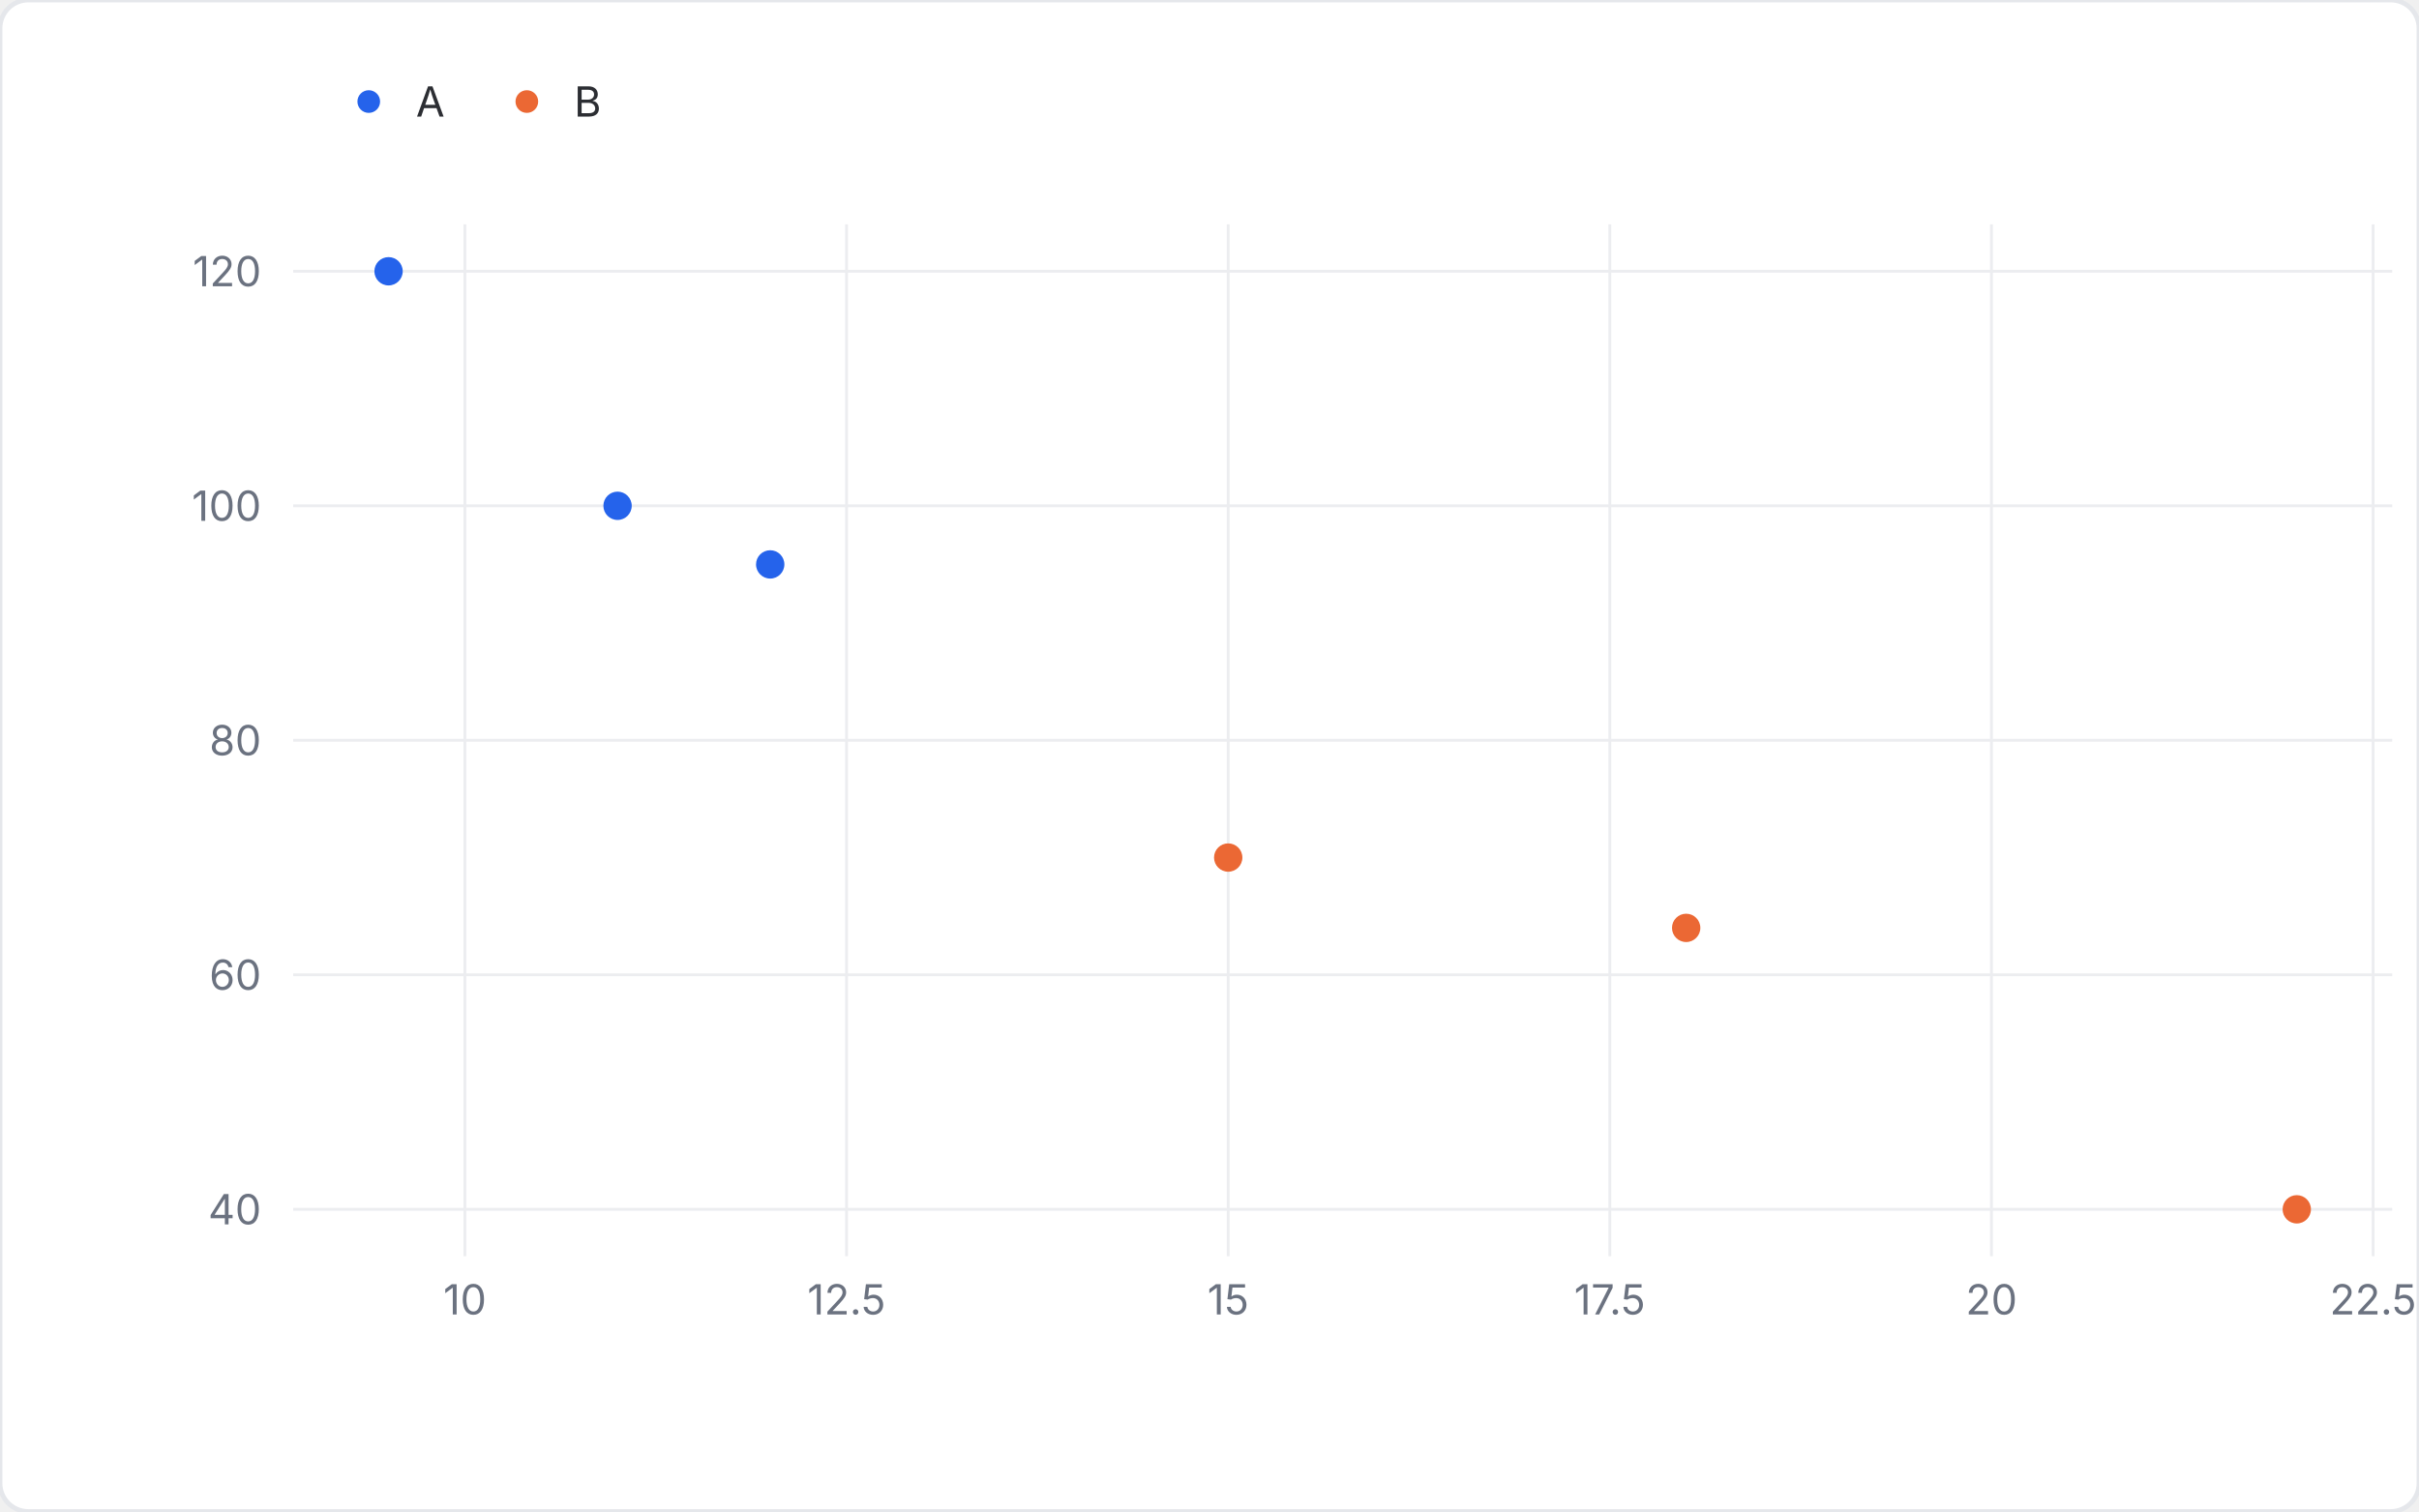
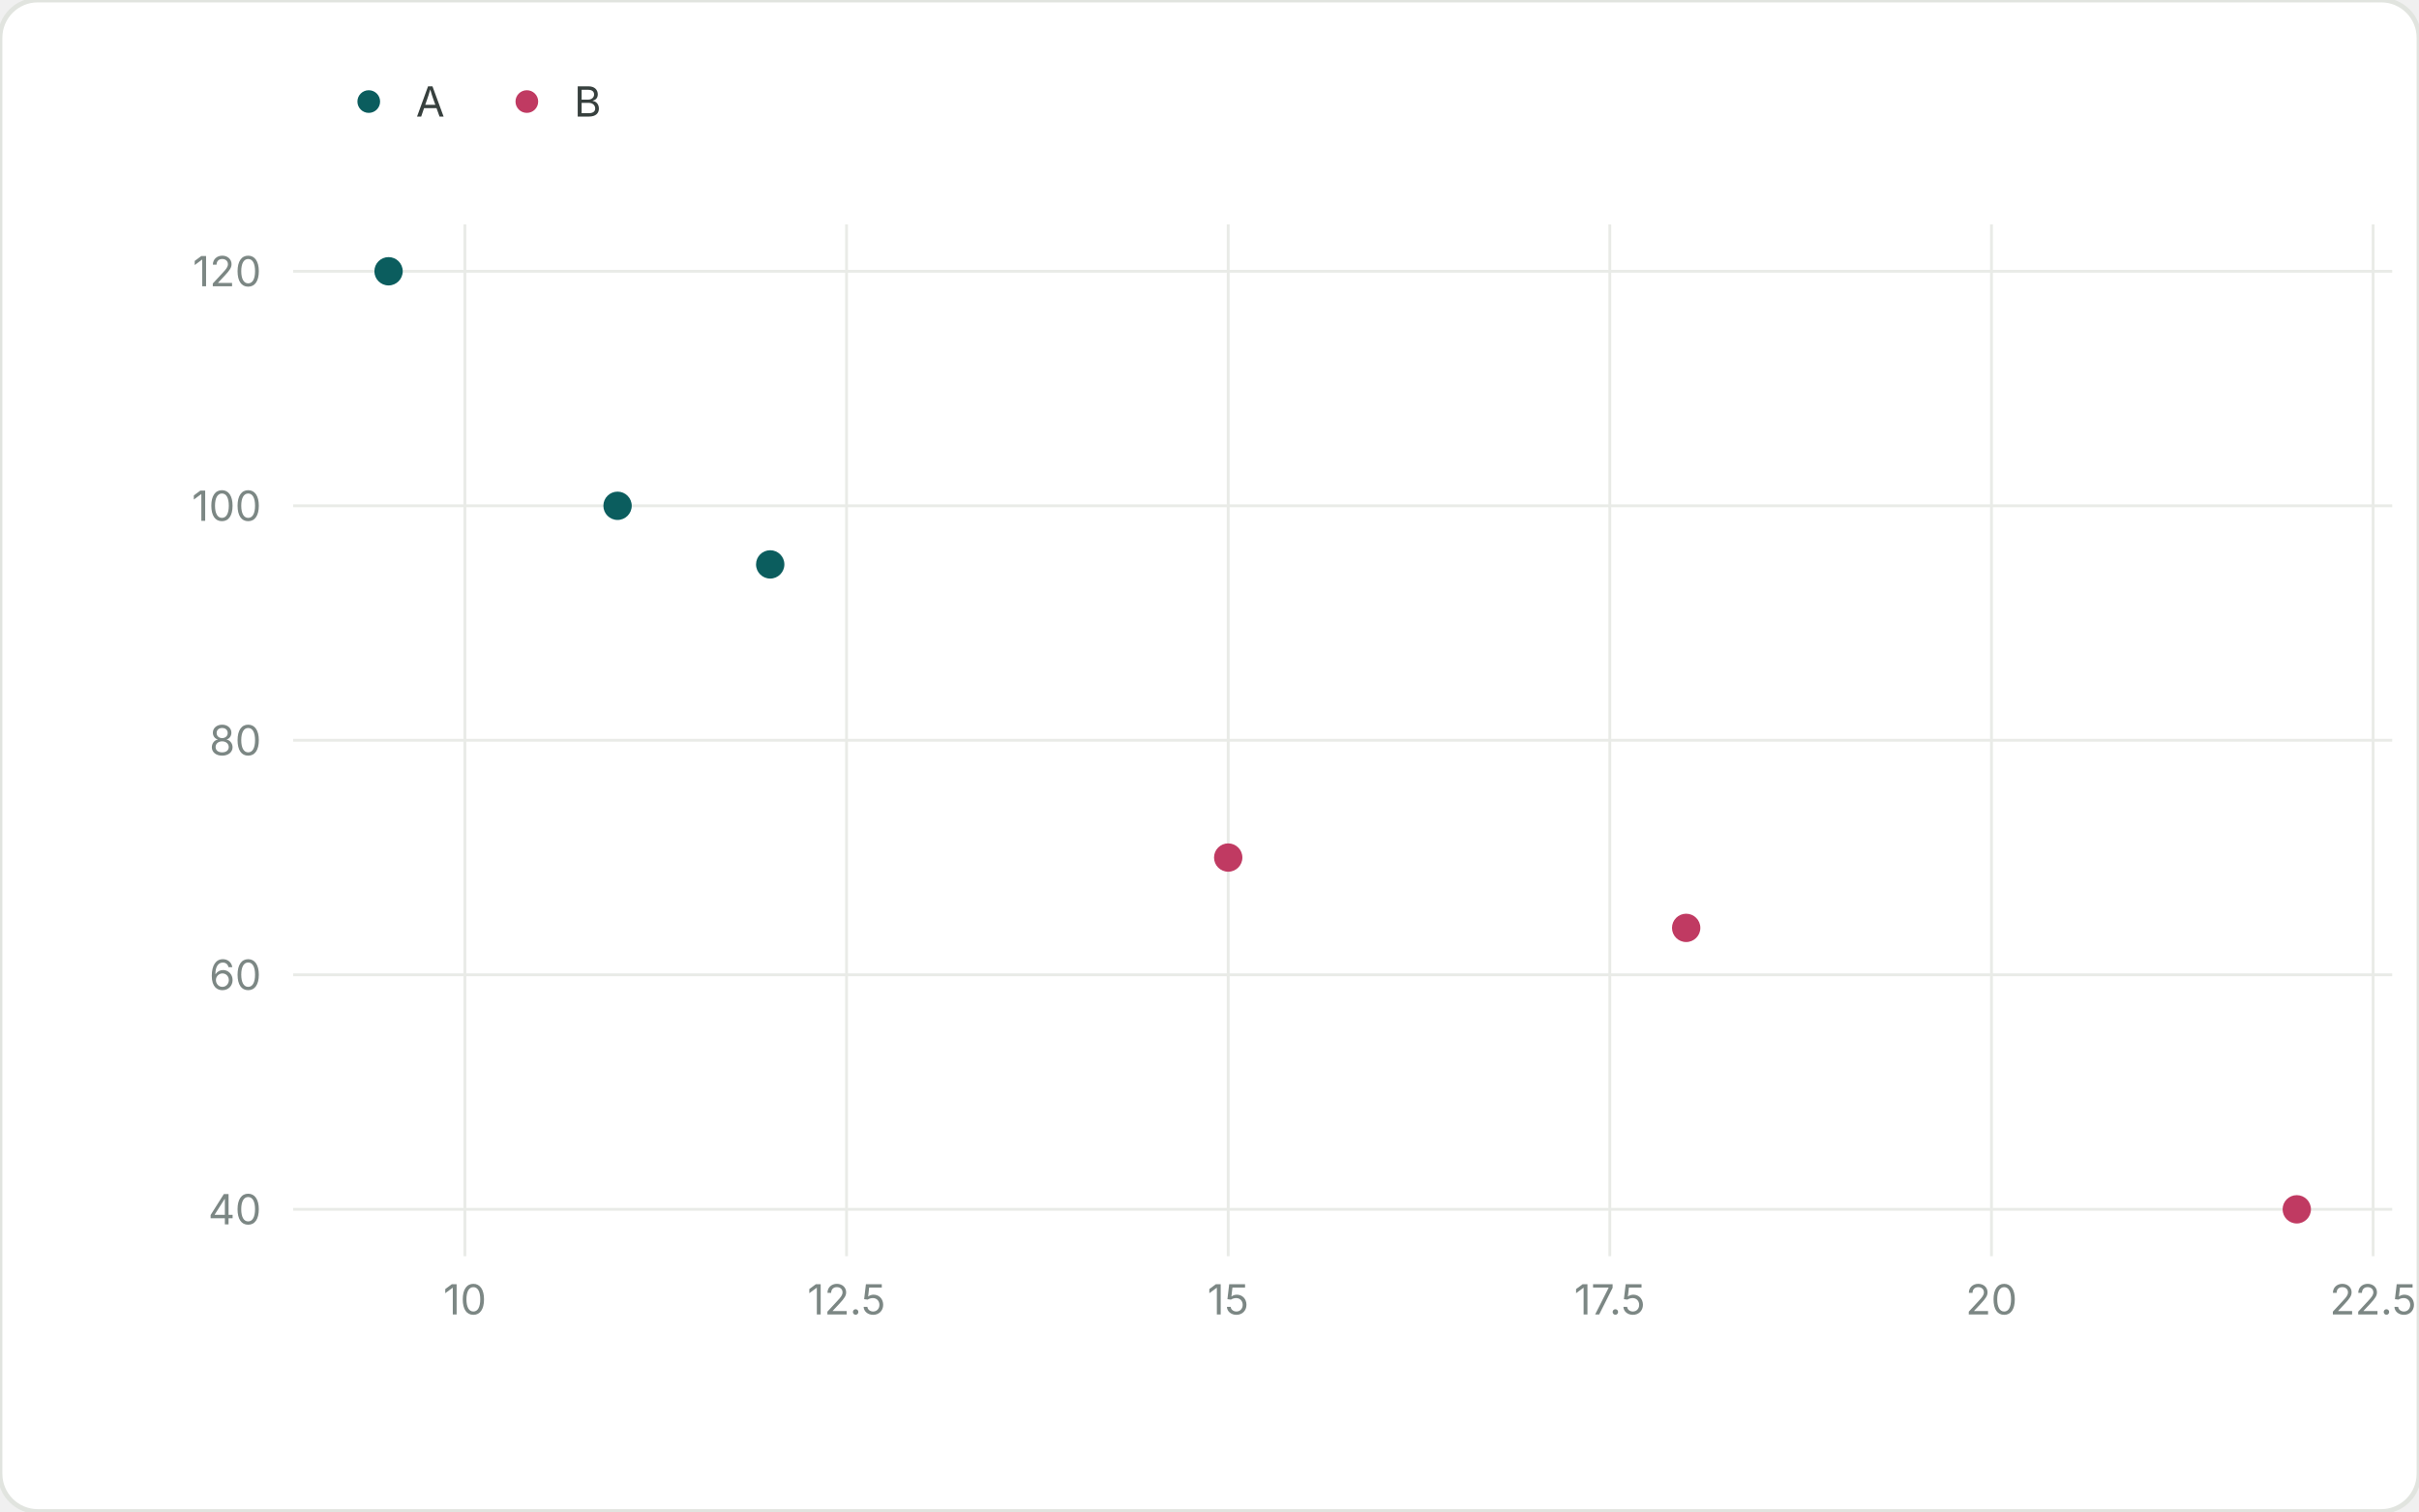
- <svg xmlns="http://www.w3.org/2000/svg" width="512.0" height="320.0" viewBox="16.0 16.0 512.0 320.0" data-theme="light" data-variant="light">
-   <rect x="16.0" y="16.0" width="512.0" height="320.0" rx="6" fill="#ffffff" stroke="#e5e7eb" stroke-width="1" />
+ <svg xmlns="http://www.w3.org/2000/svg" width="512.0" height="320.0" viewBox="16.0 16.0 512.0 320.0" data-theme="site" data-variant="light">
+   <rect x="16.0" y="16.0" width="512.0" height="320.0" rx="8" fill="#ffffff" stroke="#e1e4df" stroke-width="1" />
  <svg x="16.0" y="16.0" width="512" height="320" viewBox="0 0 512 320">
    <svg x="0.00" y="0.00" width="512" height="306" viewBox="0 0 512 306" data-plot="62.05 47.50 444.28 218.45" data-domain="8.875 22.625 36 124" data-xdomain="8.875 22.625" data-ydomain="36 124">
-       <polyline points="98.40,47.50 98.40,265.95" fill="none" stroke="#ECEDF0" stroke-width="0.60" />
-       <polyline points="179.18,47.50 179.18,265.95" fill="none" stroke="#ECEDF0" stroke-width="0.60" />
-       <polyline points="259.96,47.50 259.96,265.95" fill="none" stroke="#ECEDF0" stroke-width="0.60" />
-       <polyline points="340.73,47.50 340.73,265.95" fill="none" stroke="#ECEDF0" stroke-width="0.60" />
-       <polyline points="421.51,47.50 421.51,265.95" fill="none" stroke="#ECEDF0" stroke-width="0.60" />
-       <polyline points="502.29,47.50 502.29,265.95" fill="none" stroke="#ECEDF0" stroke-width="0.60" />
-       <polyline points="62.05,256.02 506.33,256.02" fill="none" stroke="#ECEDF0" stroke-width="0.60" />
-       <polyline points="62.05,206.37 506.33,206.37" fill="none" stroke="#ECEDF0" stroke-width="0.60" />
-       <polyline points="62.05,156.72 506.33,156.72" fill="none" stroke="#ECEDF0" stroke-width="0.60" />
-       <polyline points="62.05,107.08 506.33,107.08" fill="none" stroke="#ECEDF0" stroke-width="0.60" />
-       <polyline points="62.05,57.43 506.33,57.43" fill="none" stroke="#ECEDF0" stroke-width="0.60" />
-       <text x="98.40" y="275.10" font-size="8.80" text-anchor="middle" dominant-baseline="middle" font-family="'Hanken Grotesk',system-ui,-apple-system,'Segoe UI',sans-serif" fill="#6B7280">10</text>
-       <text x="179.18" y="275.10" font-size="8.80" text-anchor="middle" dominant-baseline="middle" font-family="'Hanken Grotesk',system-ui,-apple-system,'Segoe UI',sans-serif" fill="#6B7280">12.5</text>
-       <text x="259.96" y="275.10" font-size="8.80" text-anchor="middle" dominant-baseline="middle" font-family="'Hanken Grotesk',system-ui,-apple-system,'Segoe UI',sans-serif" fill="#6B7280">15</text>
-       <text x="340.73" y="275.10" font-size="8.80" text-anchor="middle" dominant-baseline="middle" font-family="'Hanken Grotesk',system-ui,-apple-system,'Segoe UI',sans-serif" fill="#6B7280">17.5</text>
-       <text x="421.51" y="275.10" font-size="8.80" text-anchor="middle" dominant-baseline="middle" font-family="'Hanken Grotesk',system-ui,-apple-system,'Segoe UI',sans-serif" fill="#6B7280">20</text>
-       <text x="502.29" y="275.10" font-size="8.80" text-anchor="middle" dominant-baseline="middle" font-family="'Hanken Grotesk',system-ui,-apple-system,'Segoe UI',sans-serif" fill="#6B7280">22.5</text>
-       <text x="55.30" y="256.02" font-size="8.80" text-anchor="end" dominant-baseline="middle" font-family="'Hanken Grotesk',system-ui,-apple-system,'Segoe UI',sans-serif" fill="#6B7280">40</text>
-       <text x="55.30" y="206.37" font-size="8.80" text-anchor="end" dominant-baseline="middle" font-family="'Hanken Grotesk',system-ui,-apple-system,'Segoe UI',sans-serif" fill="#6B7280">60</text>
-       <text x="55.30" y="156.72" font-size="8.80" text-anchor="end" dominant-baseline="middle" font-family="'Hanken Grotesk',system-ui,-apple-system,'Segoe UI',sans-serif" fill="#6B7280">80</text>
-       <text x="55.30" y="107.08" font-size="8.80" text-anchor="end" dominant-baseline="middle" font-family="'Hanken Grotesk',system-ui,-apple-system,'Segoe UI',sans-serif" fill="#6B7280">100</text>
-       <text x="55.30" y="57.43" font-size="8.80" text-anchor="end" dominant-baseline="middle" font-family="'Hanken Grotesk',system-ui,-apple-system,'Segoe UI',sans-serif" fill="#6B7280">120</text>
-       <circle cx="82.24" cy="57.43" r="3.00" fill="#2563EB" data-x="9.5" data-series="A" data-value="120" data-fvalue="120" class="gg-mark gg-point" data-geom="point" />
-       <circle cx="163.02" cy="119.49" r="3.00" fill="#2563EB" data-x="12" data-series="A" data-value="95" data-fvalue="95" class="gg-mark gg-point" data-geom="point" />
-       <circle cx="130.71" cy="107.08" r="3.00" fill="#2563EB" data-x="11" data-series="A" data-value="100" data-fvalue="100" class="gg-mark gg-point" data-geom="point" />
-       <circle cx="259.96" cy="181.55" r="3.00" fill="#EB6834" data-x="15" data-series="B" data-value="70" data-fvalue="70" class="gg-mark gg-point" data-geom="point" />
-       <circle cx="356.89" cy="196.44" r="3.00" fill="#EB6834" data-x="18" data-series="B" data-value="64" data-fvalue="64" class="gg-mark gg-point" data-geom="point" />
-       <circle cx="486.13" cy="256.02" r="3.00" fill="#EB6834" data-x="22" data-series="B" data-value="40" data-fvalue="40" class="gg-mark gg-point" data-geom="point" />
-       <circle cx="78.05" cy="21.50" r="2.40" fill="#2563EB" />
-       <text x="88.05" y="21.50" font-size="8.80" text-anchor="start" dominant-baseline="middle" font-family="'Hanken Grotesk',system-ui,-apple-system,'Segoe UI',sans-serif" fill="#2C2E33">A</text>
-       <circle cx="111.51" cy="21.50" r="2.40" fill="#EB6834" />
-       <text x="121.51" y="21.50" font-size="8.80" text-anchor="start" dominant-baseline="middle" font-family="'Hanken Grotesk',system-ui,-apple-system,'Segoe UI',sans-serif" fill="#2C2E33">B</text>
+       <polyline points="98.40,47.50 98.40,265.95" fill="none" stroke="#E9EBE7" stroke-width="0.60" />
+       <polyline points="179.18,47.50 179.18,265.95" fill="none" stroke="#E9EBE7" stroke-width="0.60" />
+       <polyline points="259.96,47.50 259.96,265.95" fill="none" stroke="#E9EBE7" stroke-width="0.60" />
+       <polyline points="340.73,47.50 340.73,265.95" fill="none" stroke="#E9EBE7" stroke-width="0.60" />
+       <polyline points="421.51,47.50 421.51,265.95" fill="none" stroke="#E9EBE7" stroke-width="0.60" />
+       <polyline points="502.29,47.50 502.29,265.95" fill="none" stroke="#E9EBE7" stroke-width="0.60" />
+       <polyline points="62.05,256.02 506.33,256.02" fill="none" stroke="#E9EBE7" stroke-width="0.60" />
+       <polyline points="62.05,206.37 506.33,206.37" fill="none" stroke="#E9EBE7" stroke-width="0.60" />
+       <polyline points="62.05,156.72 506.33,156.72" fill="none" stroke="#E9EBE7" stroke-width="0.60" />
+       <polyline points="62.05,107.08 506.33,107.08" fill="none" stroke="#E9EBE7" stroke-width="0.60" />
+       <polyline points="62.05,57.43 506.33,57.43" fill="none" stroke="#E9EBE7" stroke-width="0.60" />
+       <text x="98.40" y="275.10" font-size="8.80" text-anchor="middle" dominant-baseline="middle" font-family="'Hanken Grotesk',system-ui,-apple-system,'Segoe UI',sans-serif" fill="#7C8784">10</text>
+       <text x="179.18" y="275.10" font-size="8.80" text-anchor="middle" dominant-baseline="middle" font-family="'Hanken Grotesk',system-ui,-apple-system,'Segoe UI',sans-serif" fill="#7C8784">12.5</text>
+       <text x="259.96" y="275.10" font-size="8.80" text-anchor="middle" dominant-baseline="middle" font-family="'Hanken Grotesk',system-ui,-apple-system,'Segoe UI',sans-serif" fill="#7C8784">15</text>
+       <text x="340.73" y="275.10" font-size="8.80" text-anchor="middle" dominant-baseline="middle" font-family="'Hanken Grotesk',system-ui,-apple-system,'Segoe UI',sans-serif" fill="#7C8784">17.5</text>
+       <text x="421.51" y="275.10" font-size="8.80" text-anchor="middle" dominant-baseline="middle" font-family="'Hanken Grotesk',system-ui,-apple-system,'Segoe UI',sans-serif" fill="#7C8784">20</text>
+       <text x="502.29" y="275.10" font-size="8.80" text-anchor="middle" dominant-baseline="middle" font-family="'Hanken Grotesk',system-ui,-apple-system,'Segoe UI',sans-serif" fill="#7C8784">22.5</text>
+       <text x="55.30" y="256.02" font-size="8.80" text-anchor="end" dominant-baseline="middle" font-family="'Hanken Grotesk',system-ui,-apple-system,'Segoe UI',sans-serif" fill="#7C8784">40</text>
+       <text x="55.30" y="206.37" font-size="8.80" text-anchor="end" dominant-baseline="middle" font-family="'Hanken Grotesk',system-ui,-apple-system,'Segoe UI',sans-serif" fill="#7C8784">60</text>
+       <text x="55.30" y="156.72" font-size="8.80" text-anchor="end" dominant-baseline="middle" font-family="'Hanken Grotesk',system-ui,-apple-system,'Segoe UI',sans-serif" fill="#7C8784">80</text>
+       <text x="55.30" y="107.08" font-size="8.80" text-anchor="end" dominant-baseline="middle" font-family="'Hanken Grotesk',system-ui,-apple-system,'Segoe UI',sans-serif" fill="#7C8784">100</text>
+       <text x="55.30" y="57.43" font-size="8.80" text-anchor="end" dominant-baseline="middle" font-family="'Hanken Grotesk',system-ui,-apple-system,'Segoe UI',sans-serif" fill="#7C8784">120</text>
+       <circle cx="82.24" cy="57.43" r="3.00" fill="#0B5D5E" data-x="9.5" data-series="A" data-value="120" data-fvalue="120" class="gg-mark gg-point" data-geom="point" />
+       <circle cx="163.02" cy="119.49" r="3.00" fill="#0B5D5E" data-x="12" data-series="A" data-value="95" data-fvalue="95" class="gg-mark gg-point" data-geom="point" />
+       <circle cx="130.71" cy="107.08" r="3.00" fill="#0B5D5E" data-x="11" data-series="A" data-value="100" data-fvalue="100" class="gg-mark gg-point" data-geom="point" />
+       <circle cx="259.96" cy="181.55" r="3.00" fill="#C03A62" data-x="15" data-series="B" data-value="70" data-fvalue="70" class="gg-mark gg-point" data-geom="point" />
+       <circle cx="356.89" cy="196.44" r="3.00" fill="#C03A62" data-x="18" data-series="B" data-value="64" data-fvalue="64" class="gg-mark gg-point" data-geom="point" />
+       <circle cx="486.13" cy="256.02" r="3.00" fill="#C03A62" data-x="22" data-series="B" data-value="40" data-fvalue="40" class="gg-mark gg-point" data-geom="point" />
+       <circle cx="78.05" cy="21.50" r="2.40" fill="#0B5D5E" />
+       <text x="88.05" y="21.50" font-size="8.80" text-anchor="start" dominant-baseline="middle" font-family="'Hanken Grotesk',system-ui,-apple-system,'Segoe UI',sans-serif" fill="#37403E">A</text>
+       <circle cx="111.51" cy="21.50" r="2.40" fill="#C03A62" />
+       <text x="121.51" y="21.50" font-size="8.80" text-anchor="start" dominant-baseline="middle" font-family="'Hanken Grotesk',system-ui,-apple-system,'Segoe UI',sans-serif" fill="#37403E">B</text>
    </svg>
  </svg>
</svg>
